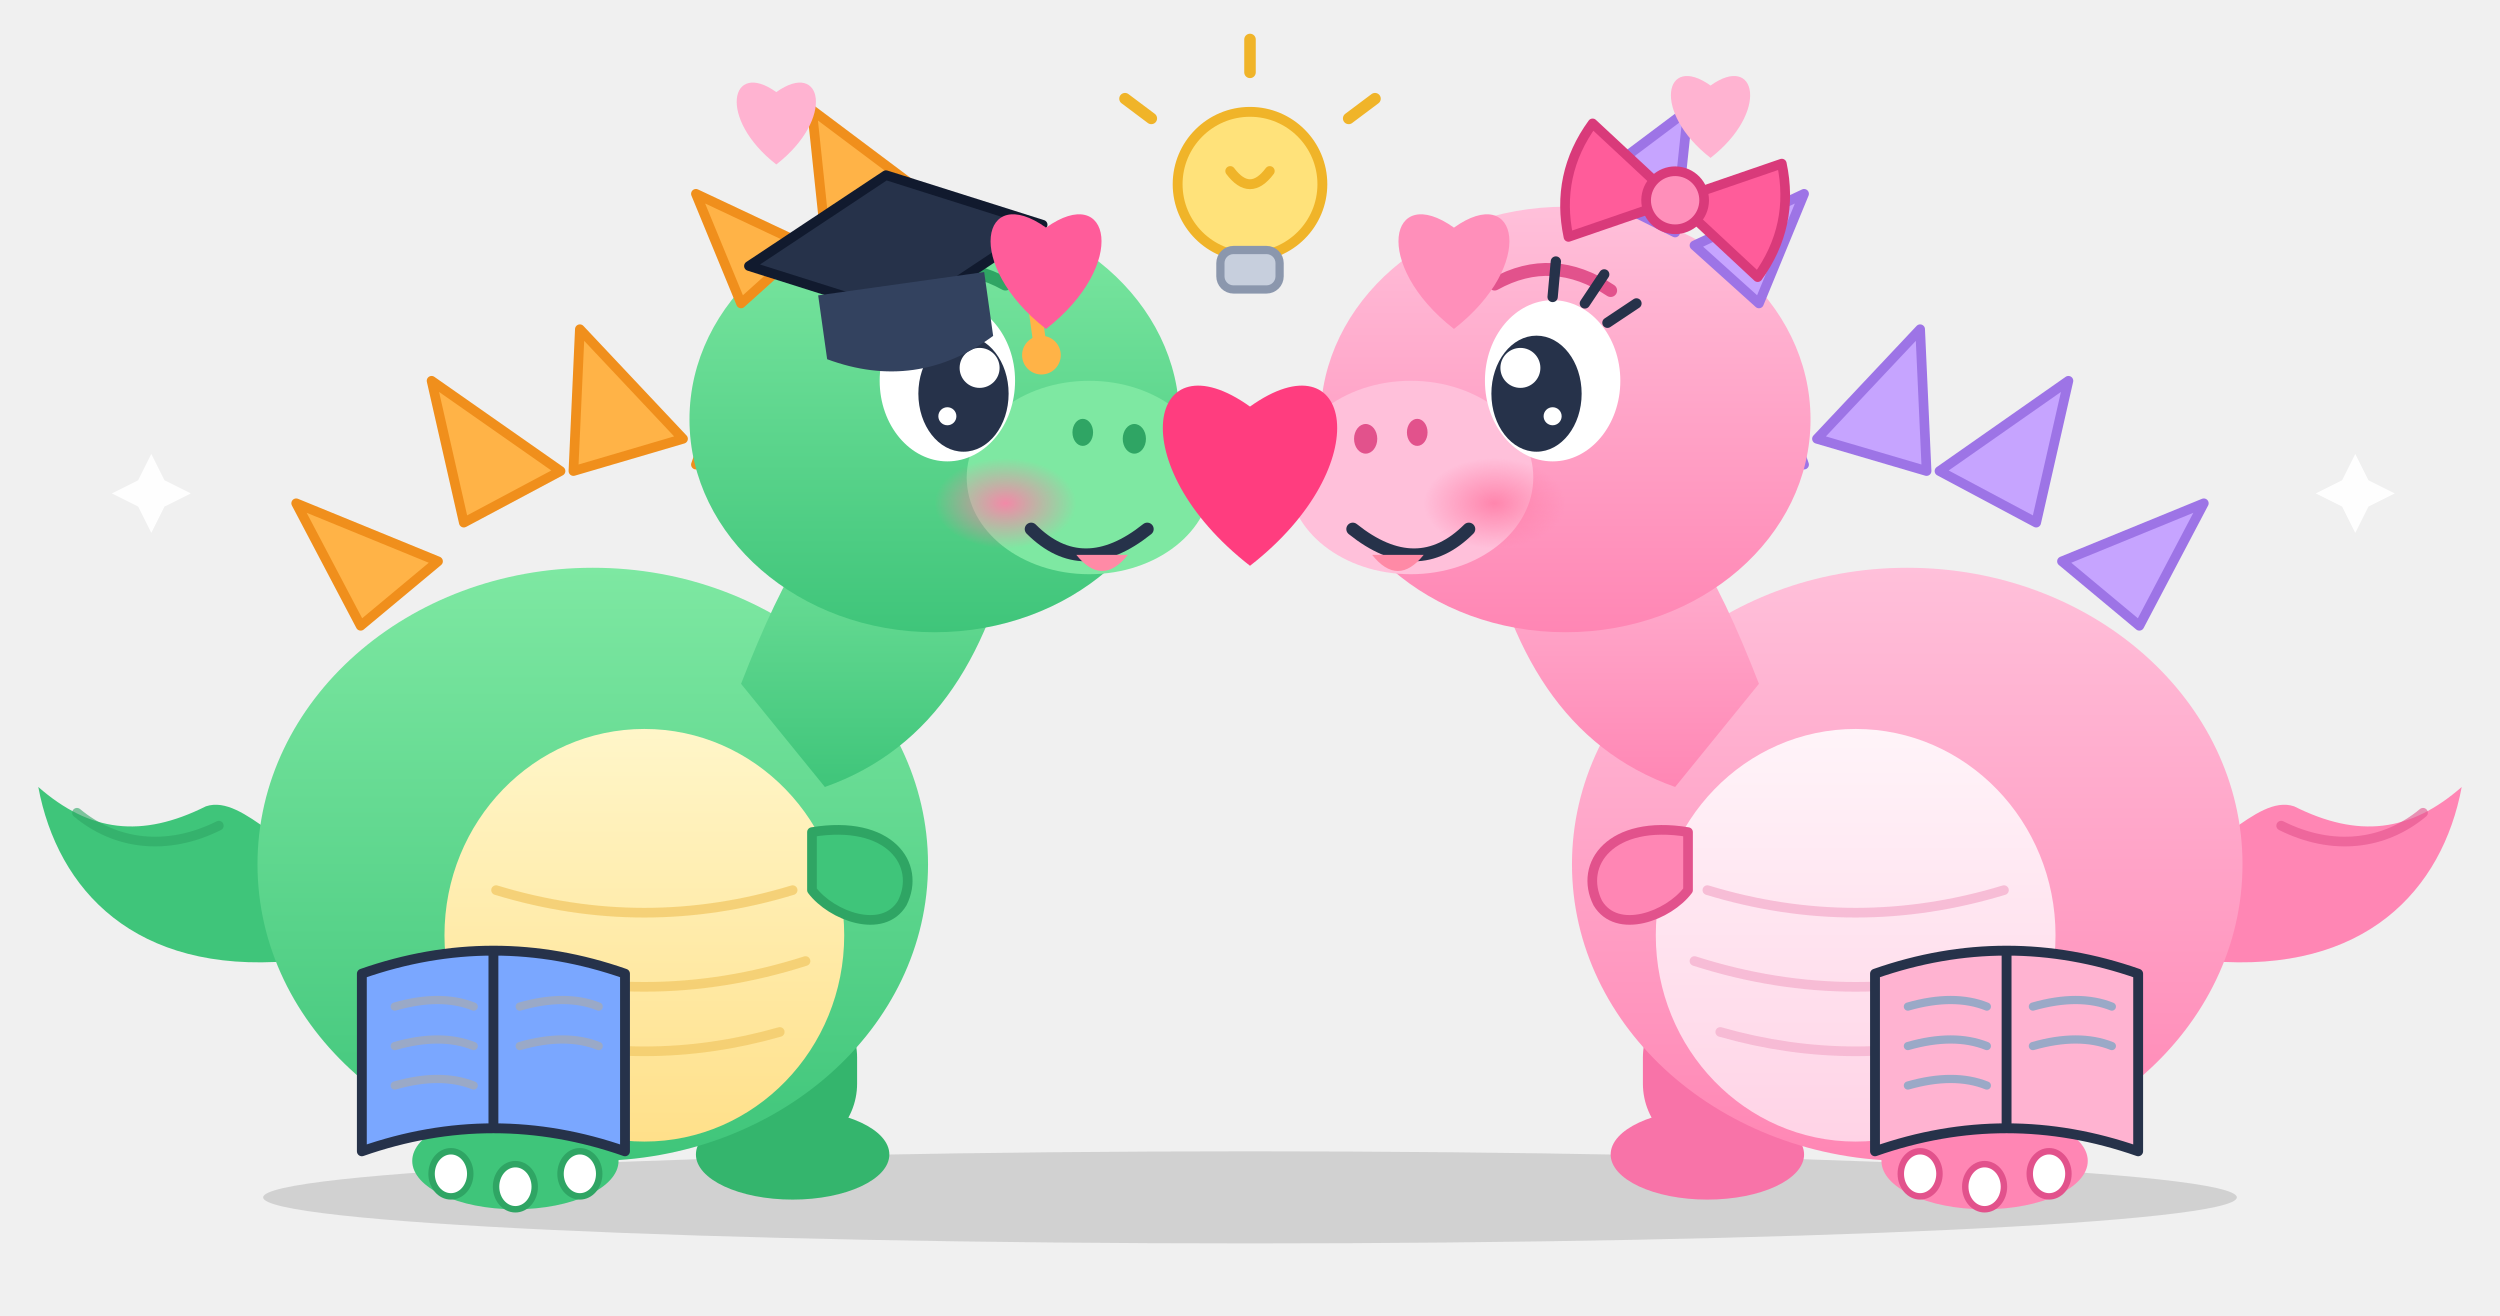
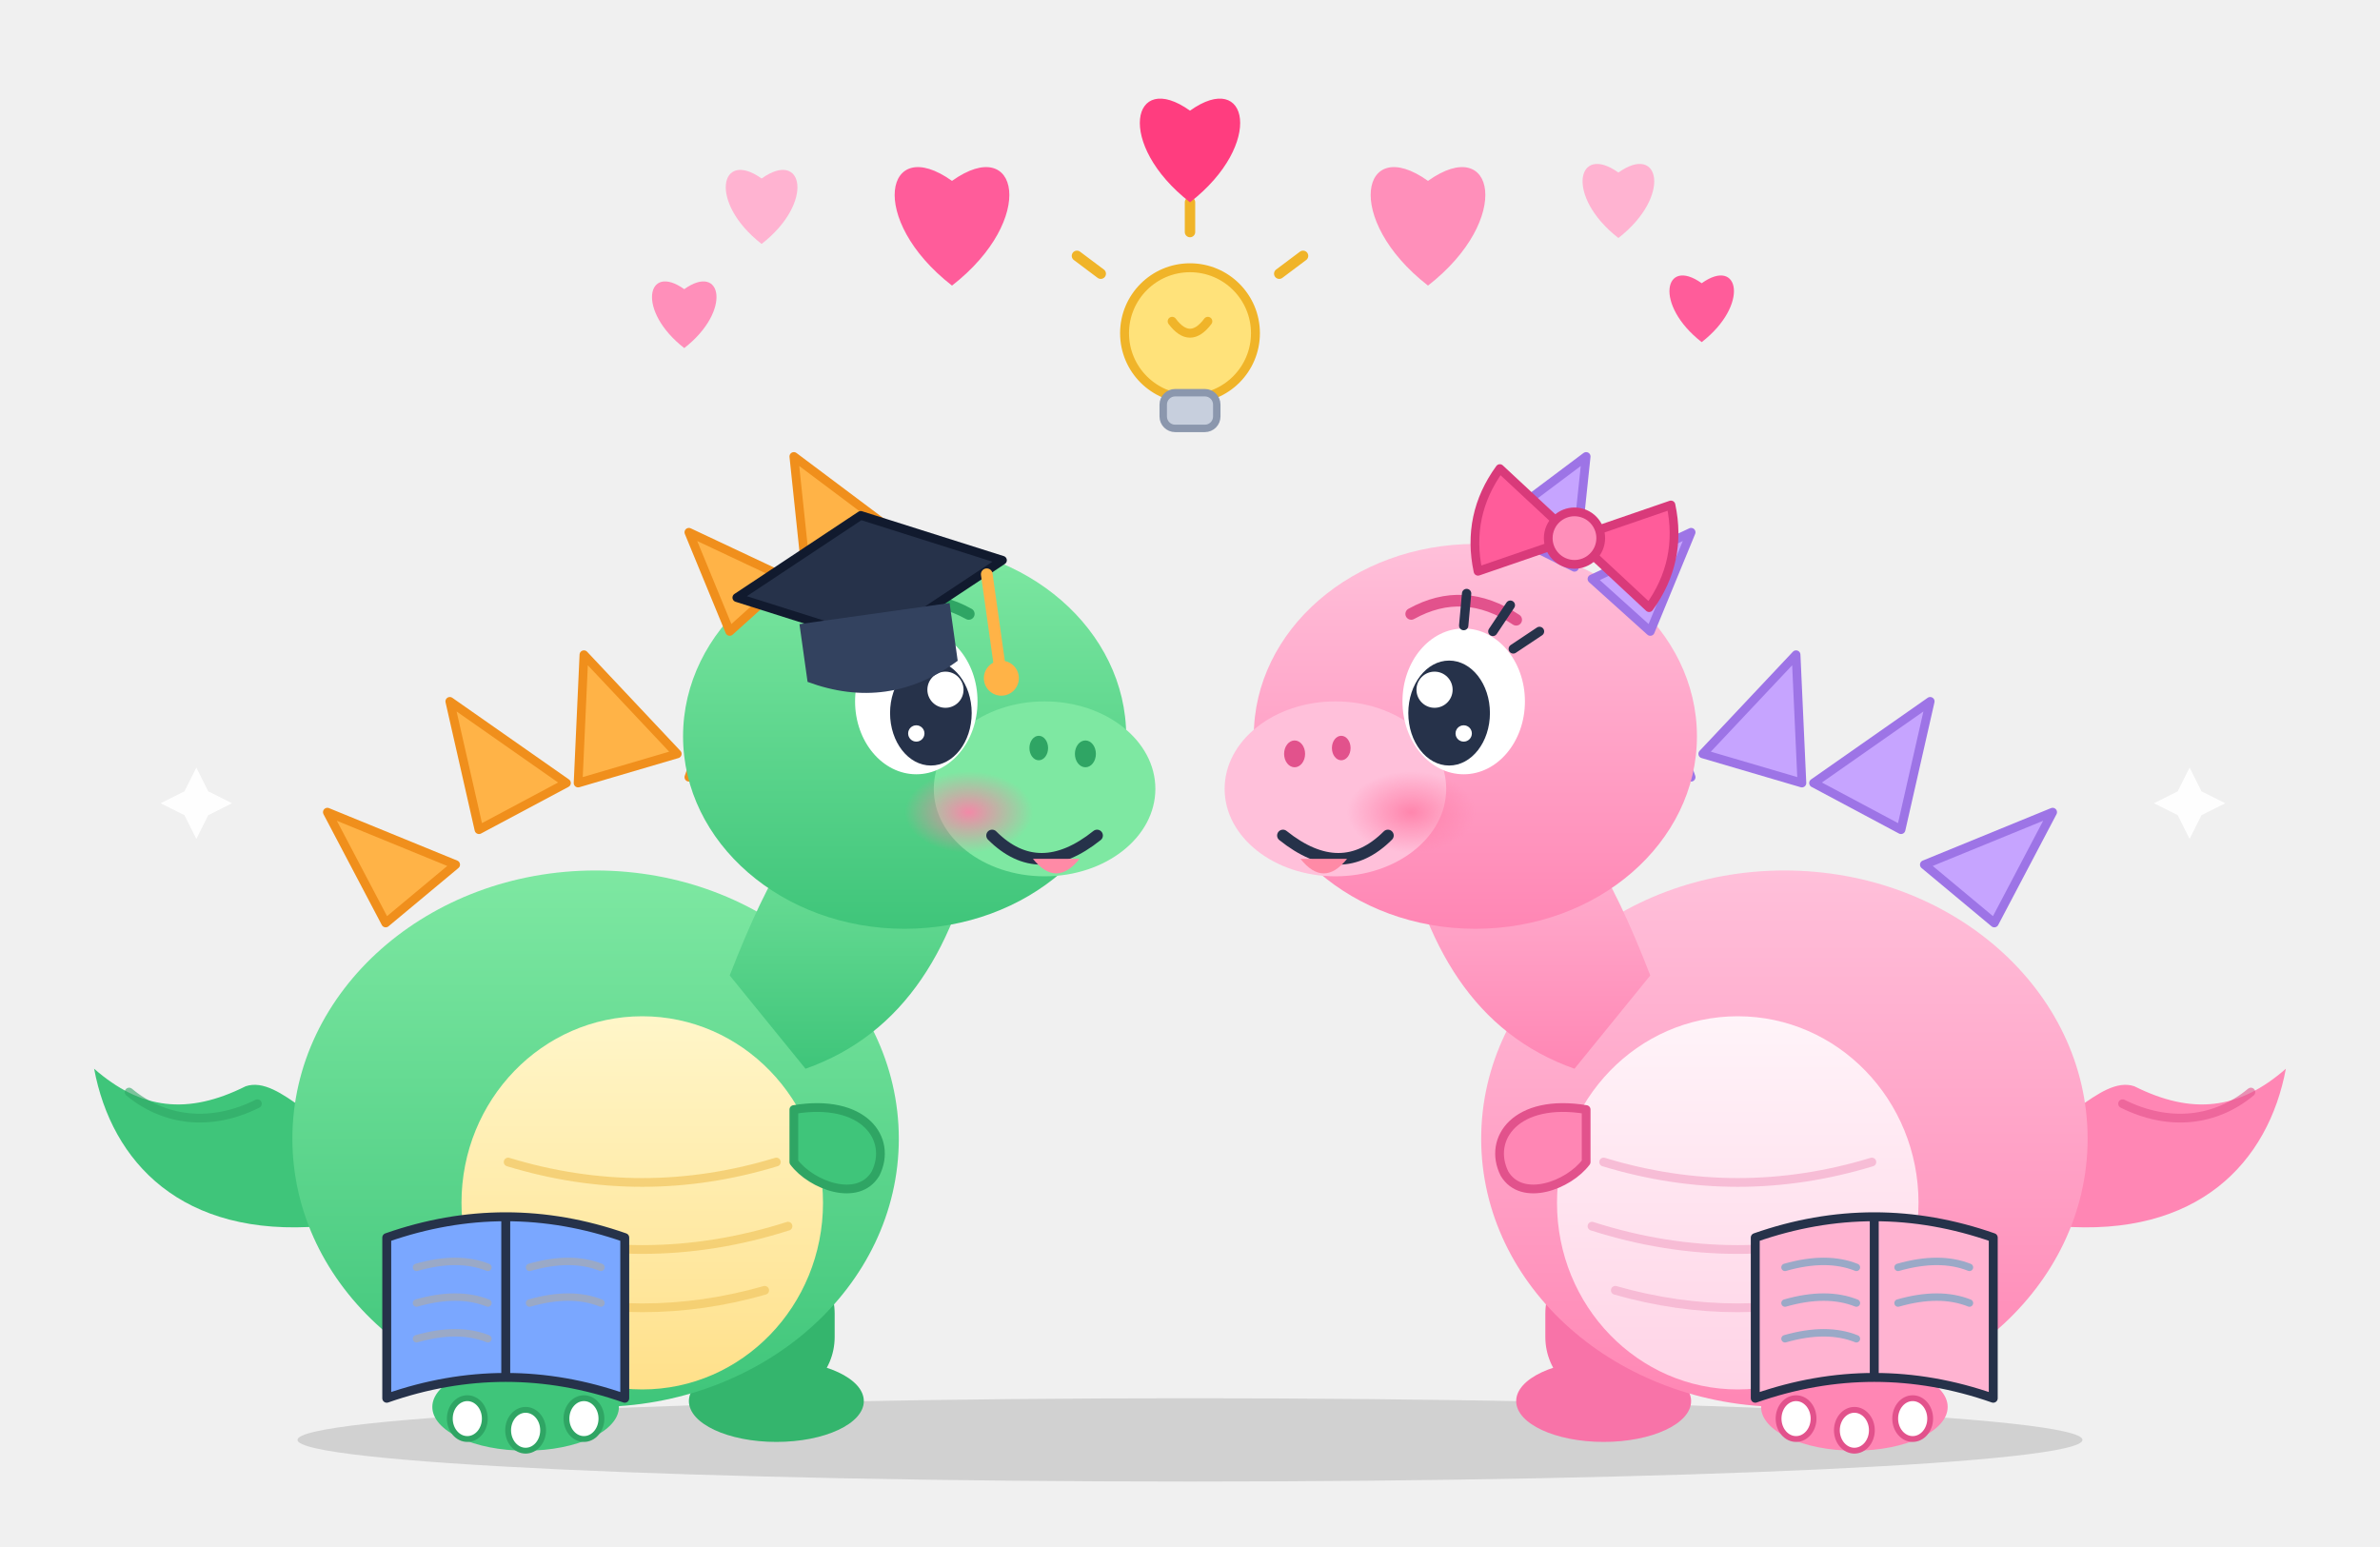
- <svg xmlns="http://www.w3.org/2000/svg" viewBox="0 0 760 400" width="760" height="400" role="img" aria-label="Two cute cartoon dinosaurs, a green boy and a pink girl with a bow">
+ <svg xmlns="http://www.w3.org/2000/svg" viewBox="-20 -120 800 520" width="800" height="520" role="img" aria-label="Two cute cartoon dinosaurs, a green boy and a pink girl with a bow">
  <defs>
    <linearGradient id="bodyB" x1="0" y1="0" x2="0" y2="1">
      <stop offset="0" stop-color="#7ee8a2" />
      <stop offset="1" stop-color="#3fc57a" />
    </linearGradient>
    <linearGradient id="bellyB" x1="0" y1="0" x2="0" y2="1">
      <stop offset="0" stop-color="#fff6c9" />
      <stop offset="1" stop-color="#ffe08a" />
    </linearGradient>
    <radialGradient id="cheekB" cx="0.5" cy="0.5" r="0.5">
      <stop offset="0" stop-color="#ff7fa8" stop-opacity=".9" />
      <stop offset="1" stop-color="#ff7fa8" stop-opacity="0" />
    </radialGradient>
  </defs>
  <defs>
    <linearGradient id="bodyG" x1="0" y1="0" x2="0" y2="1">
      <stop offset="0" stop-color="#ffc0da" />
      <stop offset="1" stop-color="#ff86b4" />
    </linearGradient>
    <linearGradient id="bellyG" x1="0" y1="0" x2="0" y2="1">
      <stop offset="0" stop-color="#fff4f9" />
      <stop offset="1" stop-color="#ffd3e6" />
    </linearGradient>
    <radialGradient id="cheekG" cx="0.5" cy="0.5" r="0.5">
      <stop offset="0" stop-color="#ff7fa8" stop-opacity=".9" />
      <stop offset="1" stop-color="#ff7fa8" stop-opacity="0" />
    </radialGradient>
  </defs>
  <ellipse cx="380" cy="364" rx="300" ry="14" fill="#000" opacity=".13" />
  <g transform="translate(-6 6) scale(.98)">
    <path d="M96 292 C48 296 24 270 18 238 C34 252 50 254 70 244 C82 240 96 262 112 262 Z" fill="#3fc57a" />
    <path d="M30 246 C42 256 58 258 74 250" fill="none" stroke="#2fa564" stroke-width="3" stroke-linecap="round" opacity=".6" />
    <g fill="#ffb347" stroke="#f08f1c" stroke-width="3" stroke-linejoin="round">
      <path d="M118 188 L98 150 L142 168 Z" />
      <path d="M150 156 L140 112 L180 140 Z" />
      <path d="M184 140 L186 96 L218 130 Z" />
      <path d="M222 138 L236 98 L258 138 Z" />
    </g>
    <rect x="226" y="300" width="46" height="52" rx="22" fill="#34b56d" />
    <ellipse cx="252" cy="352" rx="30" ry="14" fill="#34b56d" />
    <ellipse cx="190" cy="262" rx="104" ry="92" fill="url(#bodyB)" />
    <ellipse cx="206" cy="284" rx="62" ry="64" fill="url(#bellyB)" />
    <path d="M160 270 q46 14 92 0 M156 292 q50 16 100 0 M164 314 q42 12 84 0" fill="none" stroke="#f3cb6a" stroke-width="3" stroke-linecap="round" opacity=".8" />
    <rect x="140" y="304" width="48" height="50" rx="22" fill="#3fc57a" />
    <ellipse cx="166" cy="354" rx="32" ry="15" fill="#3fc57a" />
    <g fill="#fff" stroke="#2fa564" stroke-width="2">
      <ellipse cx="146" cy="358" rx="6" ry="7" />
      <ellipse cx="166" cy="362" rx="6" ry="7" />
      <ellipse cx="186" cy="358" rx="6" ry="7" />
    </g>
    <path d="M258 252 C282 248 292 262 286 274 C280 284 264 278 258 270 Z" fill="#3fc57a" stroke="#2fa564" stroke-width="3" stroke-linejoin="round" />
    <path d="M236 206 C250 170 262 150 282 138 L322 154 C314 196 296 226 262 238 Z" fill="url(#bodyB)" />
    <ellipse cx="296" cy="124" rx="76" ry="66" fill="url(#bodyB)" />
    <g fill="#ffb347" stroke="#f08f1c" stroke-width="3" stroke-linejoin="round">
      <path d="M236 88 L222 54 L256 70 Z" />
      <path d="M262 66 L258 28 L290 52 Z" />
    </g>
    <ellipse cx="344" cy="142" rx="38" ry="30" fill="#7ee8a2" />
    <ellipse cx="358" cy="130" rx="3.6" ry="4.6" fill="#2fa564" />
    <ellipse cx="342" cy="128" rx="3.2" ry="4.2" fill="#2fa564" />
    <ellipse cx="300" cy="112" rx="21" ry="25" fill="#fff" />
    <ellipse cx="305" cy="116" rx="14" ry="18" fill="#26324a" />
    <circle cx="310" cy="108" r="6.2" fill="#fff" />
    <circle cx="300" cy="123" r="2.8" fill="#fff" />
    <path d="M282 84 q18 -12 36 -2" fill="none" stroke="#2fa564" stroke-width="4" stroke-linecap="round" />
    <ellipse cx="318" cy="150" rx="22" ry="14" fill="url(#cheekB)" />
    <path d="M326 158 q16 16 36 0" fill="none" stroke="#26324a" stroke-width="4" stroke-linecap="round" />
    <path d="M340 166 q8 10 16 0 z" fill="#ff8aa6" />
    <g transform="translate(284 70) rotate(-8)">
      <path d="M-46 0 L0 -22 L46 0 L0 22 Z" fill="#26324a" stroke="#111a2e" stroke-width="3" stroke-linejoin="round" />
      <path d="M-26 12 v20 q26 14 52 0 v-20" fill="#33425f" />
      <path d="M40 4 v34" stroke="#ffb347" stroke-width="4" stroke-linecap="round" />
      <circle cx="40" cy="40" r="6" fill="#ffb347" />
    </g>
  </g>
  <g transform="translate(766 6) scale(-.98 .98)">
    <path d="M96 292 C48 296 24 270 18 238 C34 252 50 254 70 244 C82 240 96 262 112 262 Z" fill="#ff86b4" />
    <path d="M30 246 C42 256 58 258 74 250" fill="none" stroke="#e2528c" stroke-width="3" stroke-linecap="round" opacity=".6" />
    <g fill="#c6a4ff" stroke="#9d74e6" stroke-width="3" stroke-linejoin="round">
      <path d="M118 188 L98 150 L142 168 Z" />
      <path d="M150 156 L140 112 L180 140 Z" />
      <path d="M184 140 L186 96 L218 130 Z" />
      <path d="M222 138 L236 98 L258 138 Z" />
    </g>
    <rect x="226" y="300" width="46" height="52" rx="22" fill="#f873a8" />
    <ellipse cx="252" cy="352" rx="30" ry="14" fill="#f873a8" />
    <ellipse cx="190" cy="262" rx="104" ry="92" fill="url(#bodyG)" />
    <ellipse cx="206" cy="284" rx="62" ry="64" fill="url(#bellyG)" />
    <path d="M160 270 q46 14 92 0 M156 292 q50 16 100 0 M164 314 q42 12 84 0" fill="none" stroke="#f5b3cf" stroke-width="3" stroke-linecap="round" opacity=".8" />
    <rect x="140" y="304" width="48" height="50" rx="22" fill="#ff86b4" />
    <ellipse cx="166" cy="354" rx="32" ry="15" fill="#ff86b4" />
    <g fill="#fff" stroke="#e2528c" stroke-width="2">
      <ellipse cx="146" cy="358" rx="6" ry="7" />
      <ellipse cx="166" cy="362" rx="6" ry="7" />
      <ellipse cx="186" cy="358" rx="6" ry="7" />
    </g>
    <path d="M258 252 C282 248 292 262 286 274 C280 284 264 278 258 270 Z" fill="#ff86b4" stroke="#e2528c" stroke-width="3" stroke-linejoin="round" />
    <path d="M236 206 C250 170 262 150 282 138 L322 154 C314 196 296 226 262 238 Z" fill="url(#bodyG)" />
    <ellipse cx="296" cy="124" rx="76" ry="66" fill="url(#bodyG)" />
    <g fill="#c6a4ff" stroke="#9d74e6" stroke-width="3" stroke-linejoin="round">
      <path d="M236 88 L222 54 L256 70 Z" />
      <path d="M262 66 L258 28 L290 52 Z" />
    </g>
    <ellipse cx="344" cy="142" rx="38" ry="30" fill="#ffc0da" />
    <ellipse cx="358" cy="130" rx="3.6" ry="4.6" fill="#e2528c" />
    <ellipse cx="342" cy="128" rx="3.2" ry="4.2" fill="#e2528c" />
    <ellipse cx="300" cy="112" rx="21" ry="25" fill="#fff" />
    <ellipse cx="305" cy="116" rx="14" ry="18" fill="#26324a" />
    <circle cx="310" cy="108" r="6.2" fill="#fff" />
    <circle cx="300" cy="123" r="2.8" fill="#fff" />
    <path d="M282 84 q18 -12 36 -2" fill="none" stroke="#e2528c" stroke-width="4" stroke-linecap="round" />
    <ellipse cx="318" cy="150" rx="22" ry="14" fill="url(#cheekG)" />
    <path d="M326 158 q16 16 36 0" fill="none" stroke="#26324a" stroke-width="4" stroke-linecap="round" />
    <path d="M340 166 q8 10 16 0 z" fill="#ff8aa6" />
    <g transform="translate(262 56) rotate(-12)">
      <path d="M0 0 L-30 -18 Q-38 0 -30 18 Z" fill="#ff5c9a" stroke="#d93a7a" stroke-width="3" stroke-linejoin="round" />
      <path d="M0 0 L30 -18 Q38 0 30 18 Z" fill="#ff5c9a" stroke="#d93a7a" stroke-width="3" stroke-linejoin="round" />
      <circle r="9" fill="#ff8fba" stroke="#d93a7a" stroke-width="3" />
    </g>
    <path d="M283 94 l-9 -6 M290 88 l-6 -9 M300 86 l-1 -11" stroke="#26324a" stroke-width="3.2" stroke-linecap="round" />
  </g>
  <g transform="translate(110 296)">
    <path d="M0 0 q40 -14 80 0 v54 q-40 -14 -80 0 z" fill="#7aa7ff" stroke="#26324a" stroke-width="3" stroke-linejoin="round" />
    <path d="M40 -6 v54" stroke="#26324a" stroke-width="3" />
    <path d="M10 10 q14 -4 24 0 M10 22 q14 -4 24 0 M10 34 q14 -4 24 0 M48 10 q14 -4 24 0 M48 22 q14 -4 24 0" fill="none" stroke="#9aa9c7" stroke-width="2.5" stroke-linecap="round" />
  </g>
  <g transform="translate(570 296)">
    <path d="M0 0 q40 -14 80 0 v54 q-40 -14 -80 0 z" fill="#ffb3d1" stroke="#26324a" stroke-width="3" stroke-linejoin="round" />
    <path d="M40 -6 v54" stroke="#26324a" stroke-width="3" />
    <path d="M10 10 q14 -4 24 0 M10 22 q14 -4 24 0 M10 34 q14 -4 24 0 M48 10 q14 -4 24 0 M48 22 q14 -4 24 0" fill="none" stroke="#9aa9c7" stroke-width="2.5" stroke-linecap="round" />
  </g>
-   <g transform="translate(380 56)">
+   <g transform="translate(380 -8)">
    <circle r="22" fill="#ffe27a" stroke="#f0b429" stroke-width="3" />
    <rect x="-9" y="20" width="18" height="12" rx="4" fill="#c7cfdd" stroke="#8b97ad" stroke-width="2.5" />
    <path d="M-6 -4 q6 8 12 0" fill="none" stroke="#f0b429" stroke-width="3" stroke-linecap="round" />
    <path d="M0 -34 v-10 M-30 -20 l-8 -6 M30 -20 l8 -6" stroke="#f0b429" stroke-width="3.5" stroke-linecap="round" />
  </g>
-   <g transform="translate(318 86)">
+   <g transform="translate(300 -40)">
    <g>
      <animateTransform attributeName="transform" type="translate" values="0 0;0 -14;0 0" dur="2.4s" begin="-0s" repeatCount="indefinite" />
-       <g transform="scale(1.4)">
+       <g transform="scale(1.6)">
        <path d="M0 10 C-18 -4 -14 -22 0 -12 C14 -22 18 -4 0 10 Z" fill="#ff5c9a" />
      </g>
    </g>
  </g>
-   <g transform="translate(442 86)">
+   <g transform="translate(460 -40)">
    <g>
      <animateTransform attributeName="transform" type="translate" values="0 0;0 -14;0 0" dur="2.9s" begin="-0.8s" repeatCount="indefinite" />
-       <g transform="scale(1.4)">
+       <g transform="scale(1.6)">
        <path d="M0 10 C-18 -4 -14 -22 0 -12 C14 -22 18 -4 0 10 Z" fill="#ff8fba" />
      </g>
    </g>
  </g>
-   <g transform="translate(380 150)">
+   <g transform="translate(380 -66)">
    <g>
      <animateTransform attributeName="transform" type="translate" values="0 0;0 -14;0 0" dur="3.4s" begin="-1.4s" repeatCount="indefinite" />
-       <g transform="scale(2.2)">
+       <g transform="scale(1.4)">
        <path d="M0 10 C-18 -4 -14 -22 0 -12 C14 -22 18 -4 0 10 Z" fill="#ff3d7f" />
      </g>
    </g>
  </g>
-   <g transform="translate(236 40)">
+   <g transform="translate(236 -48)">
    <g>
      <animateTransform attributeName="transform" type="translate" values="0 0;0 -14;0 0" dur="2.4s" begin="-0.5s" repeatCount="indefinite" />
      <g transform="scale(1)">
        <path d="M0 10 C-18 -4 -14 -22 0 -12 C14 -22 18 -4 0 10 Z" fill="#ffb3d1" />
      </g>
    </g>
  </g>
-   <g transform="translate(520 38)">
+   <g transform="translate(524 -50)">
    <g>
      <animateTransform attributeName="transform" type="translate" values="0 0;0 -14;0 0" dur="2.9s" begin="-1.1s" repeatCount="indefinite" />
      <g transform="scale(1)">
        <path d="M0 10 C-18 -4 -14 -22 0 -12 C14 -22 18 -4 0 10 Z" fill="#ffb3d1" />
      </g>
    </g>
  </g>
+   <g transform="translate(210 -12)">
+     <g>
+       <animateTransform attributeName="transform" type="translate" values="0 0;0 -14;0 0" dur="3.4s" begin="-1.7s" repeatCount="indefinite" />
+       <g transform="scale(0.9)">
+         <path d="M0 10 C-18 -4 -14 -22 0 -12 C14 -22 18 -4 0 10 Z" fill="#ff8fba" />
+       </g>
+     </g>
+   </g>
+   <g transform="translate(552 -14)">
+     <g>
+       <animateTransform attributeName="transform" type="translate" values="0 0;0 -14;0 0" dur="2.4s" begin="-0.3s" repeatCount="indefinite" />
+       <g transform="scale(0.9)">
+         <path d="M0 10 C-18 -4 -14 -22 0 -12 C14 -22 18 -4 0 10 Z" fill="#ff5c9a" />
+       </g>
+     </g>
+   </g>
  <path transform="translate(46 150) scale(1)" d="M0 -12 l4 8 l8 4 l-8 4 l-4 8 l-4 -8 l-8 -4 l8 -4 z" fill="#fff" opacity=".95" />
  <path transform="translate(716 150) scale(1)" d="M0 -12 l4 8 l8 4 l-8 4 l-4 8 l-4 -8 l-8 -4 l8 -4 z" fill="#fff" opacity=".95" />
</svg>
